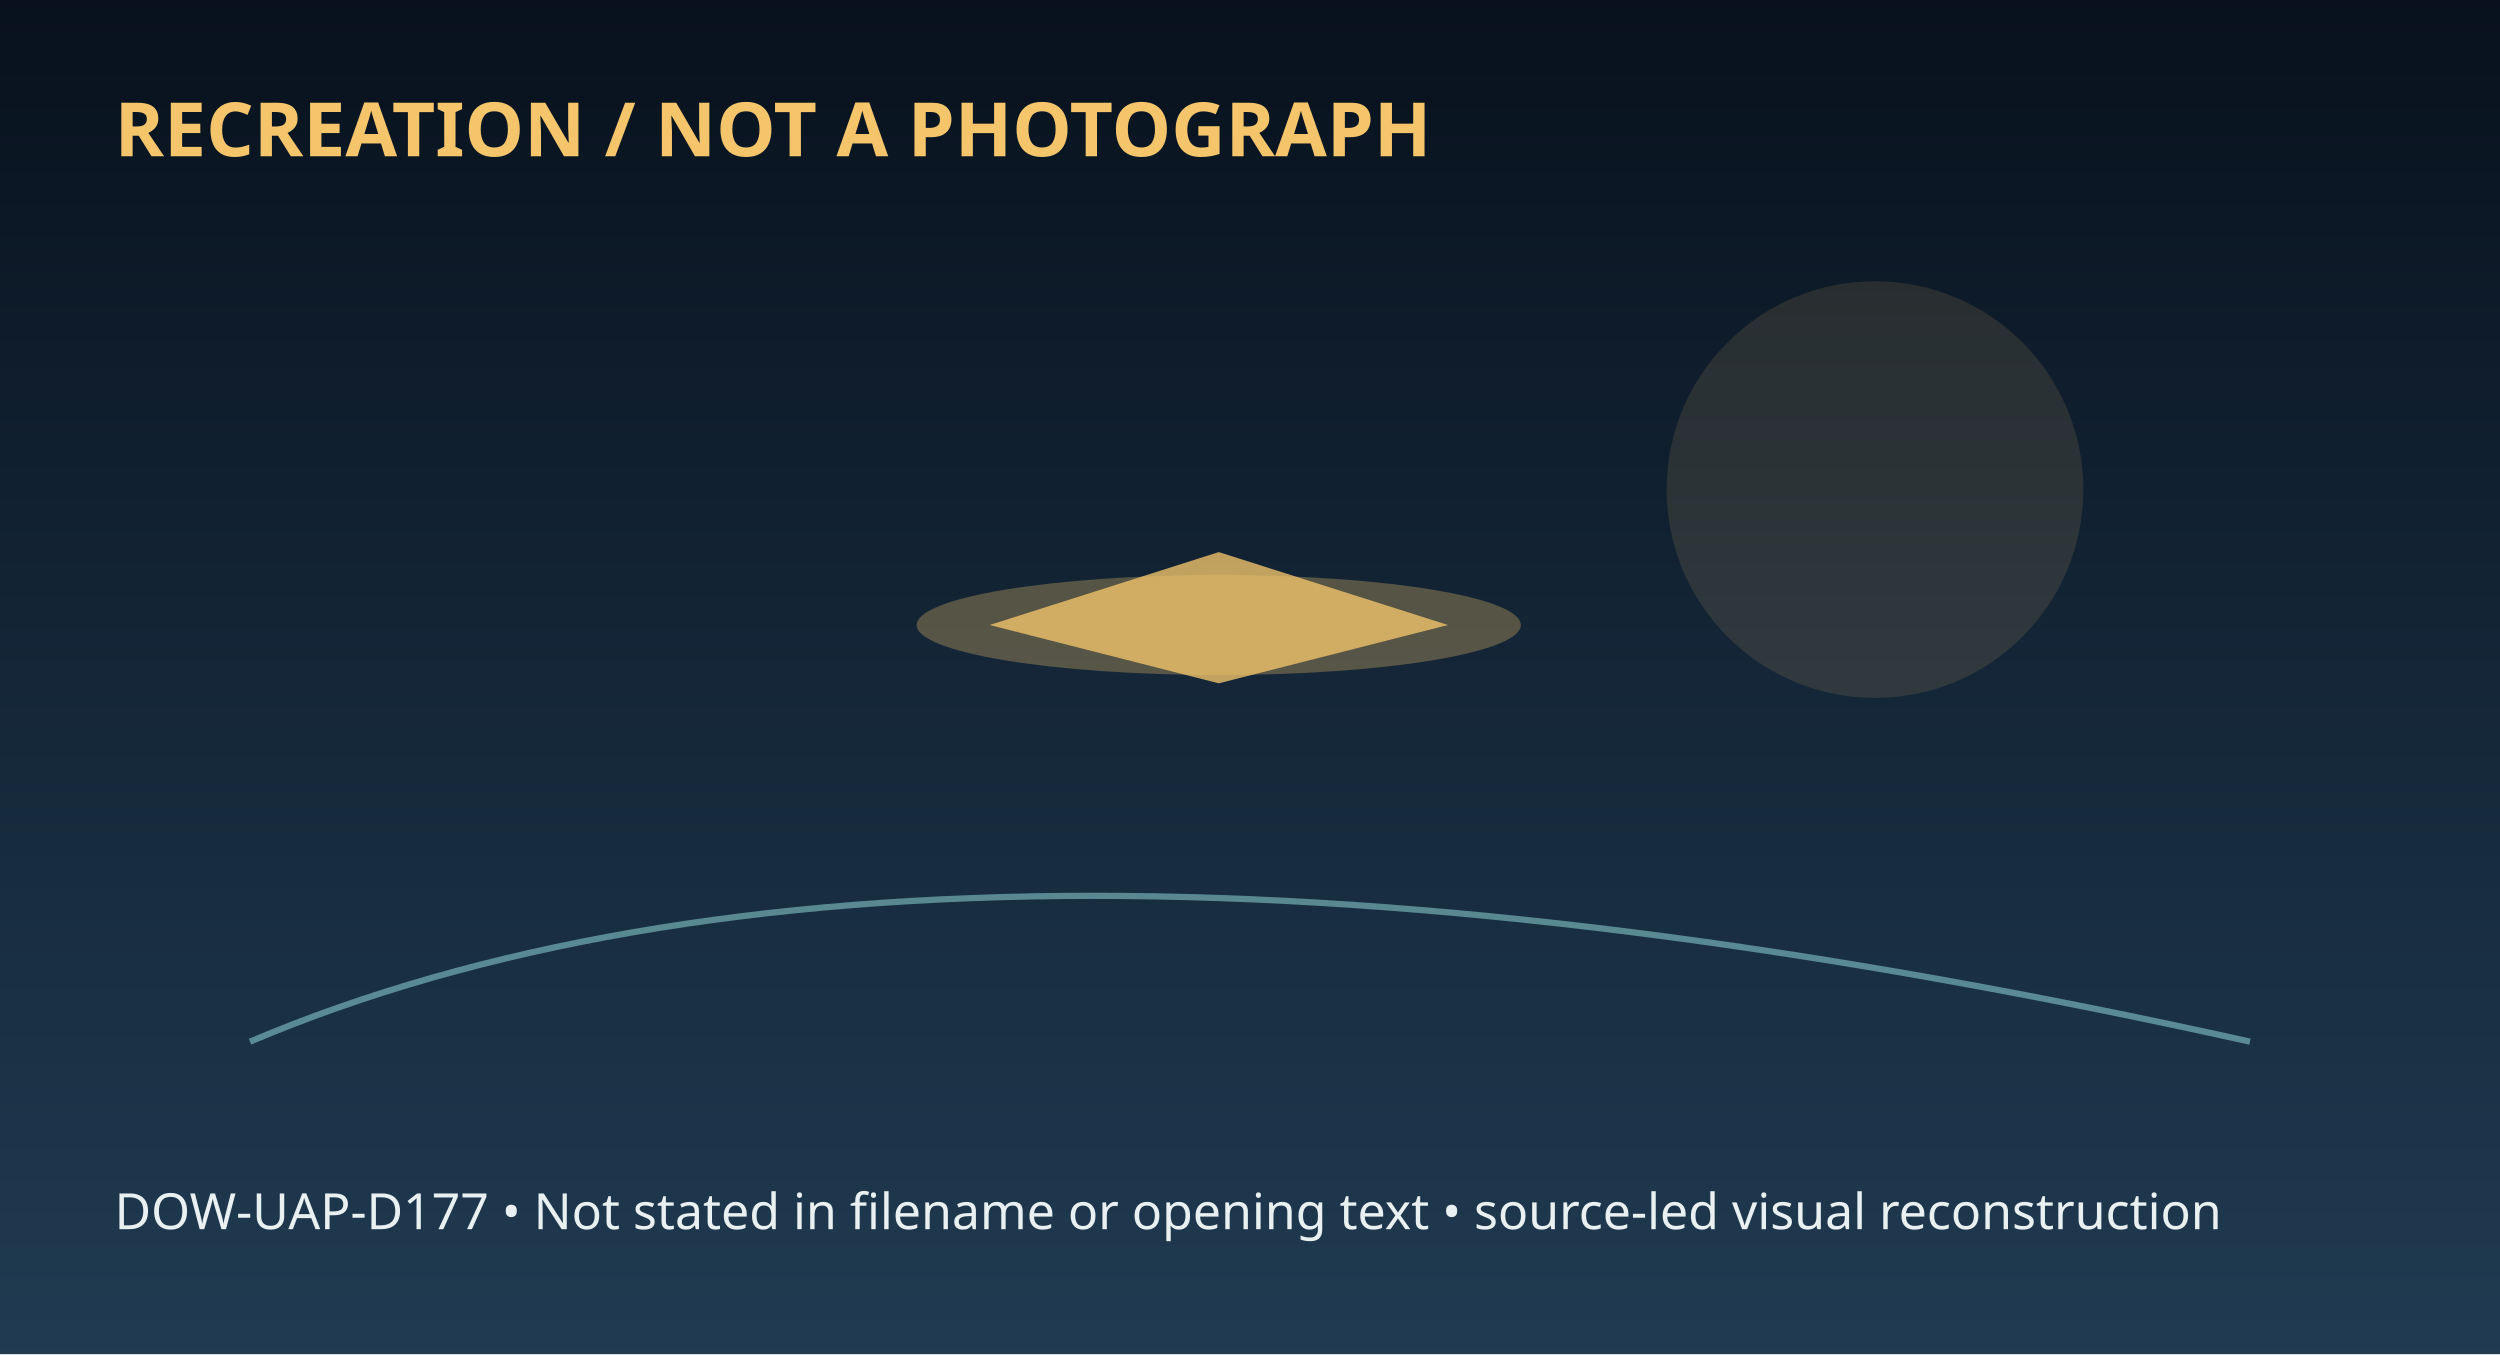
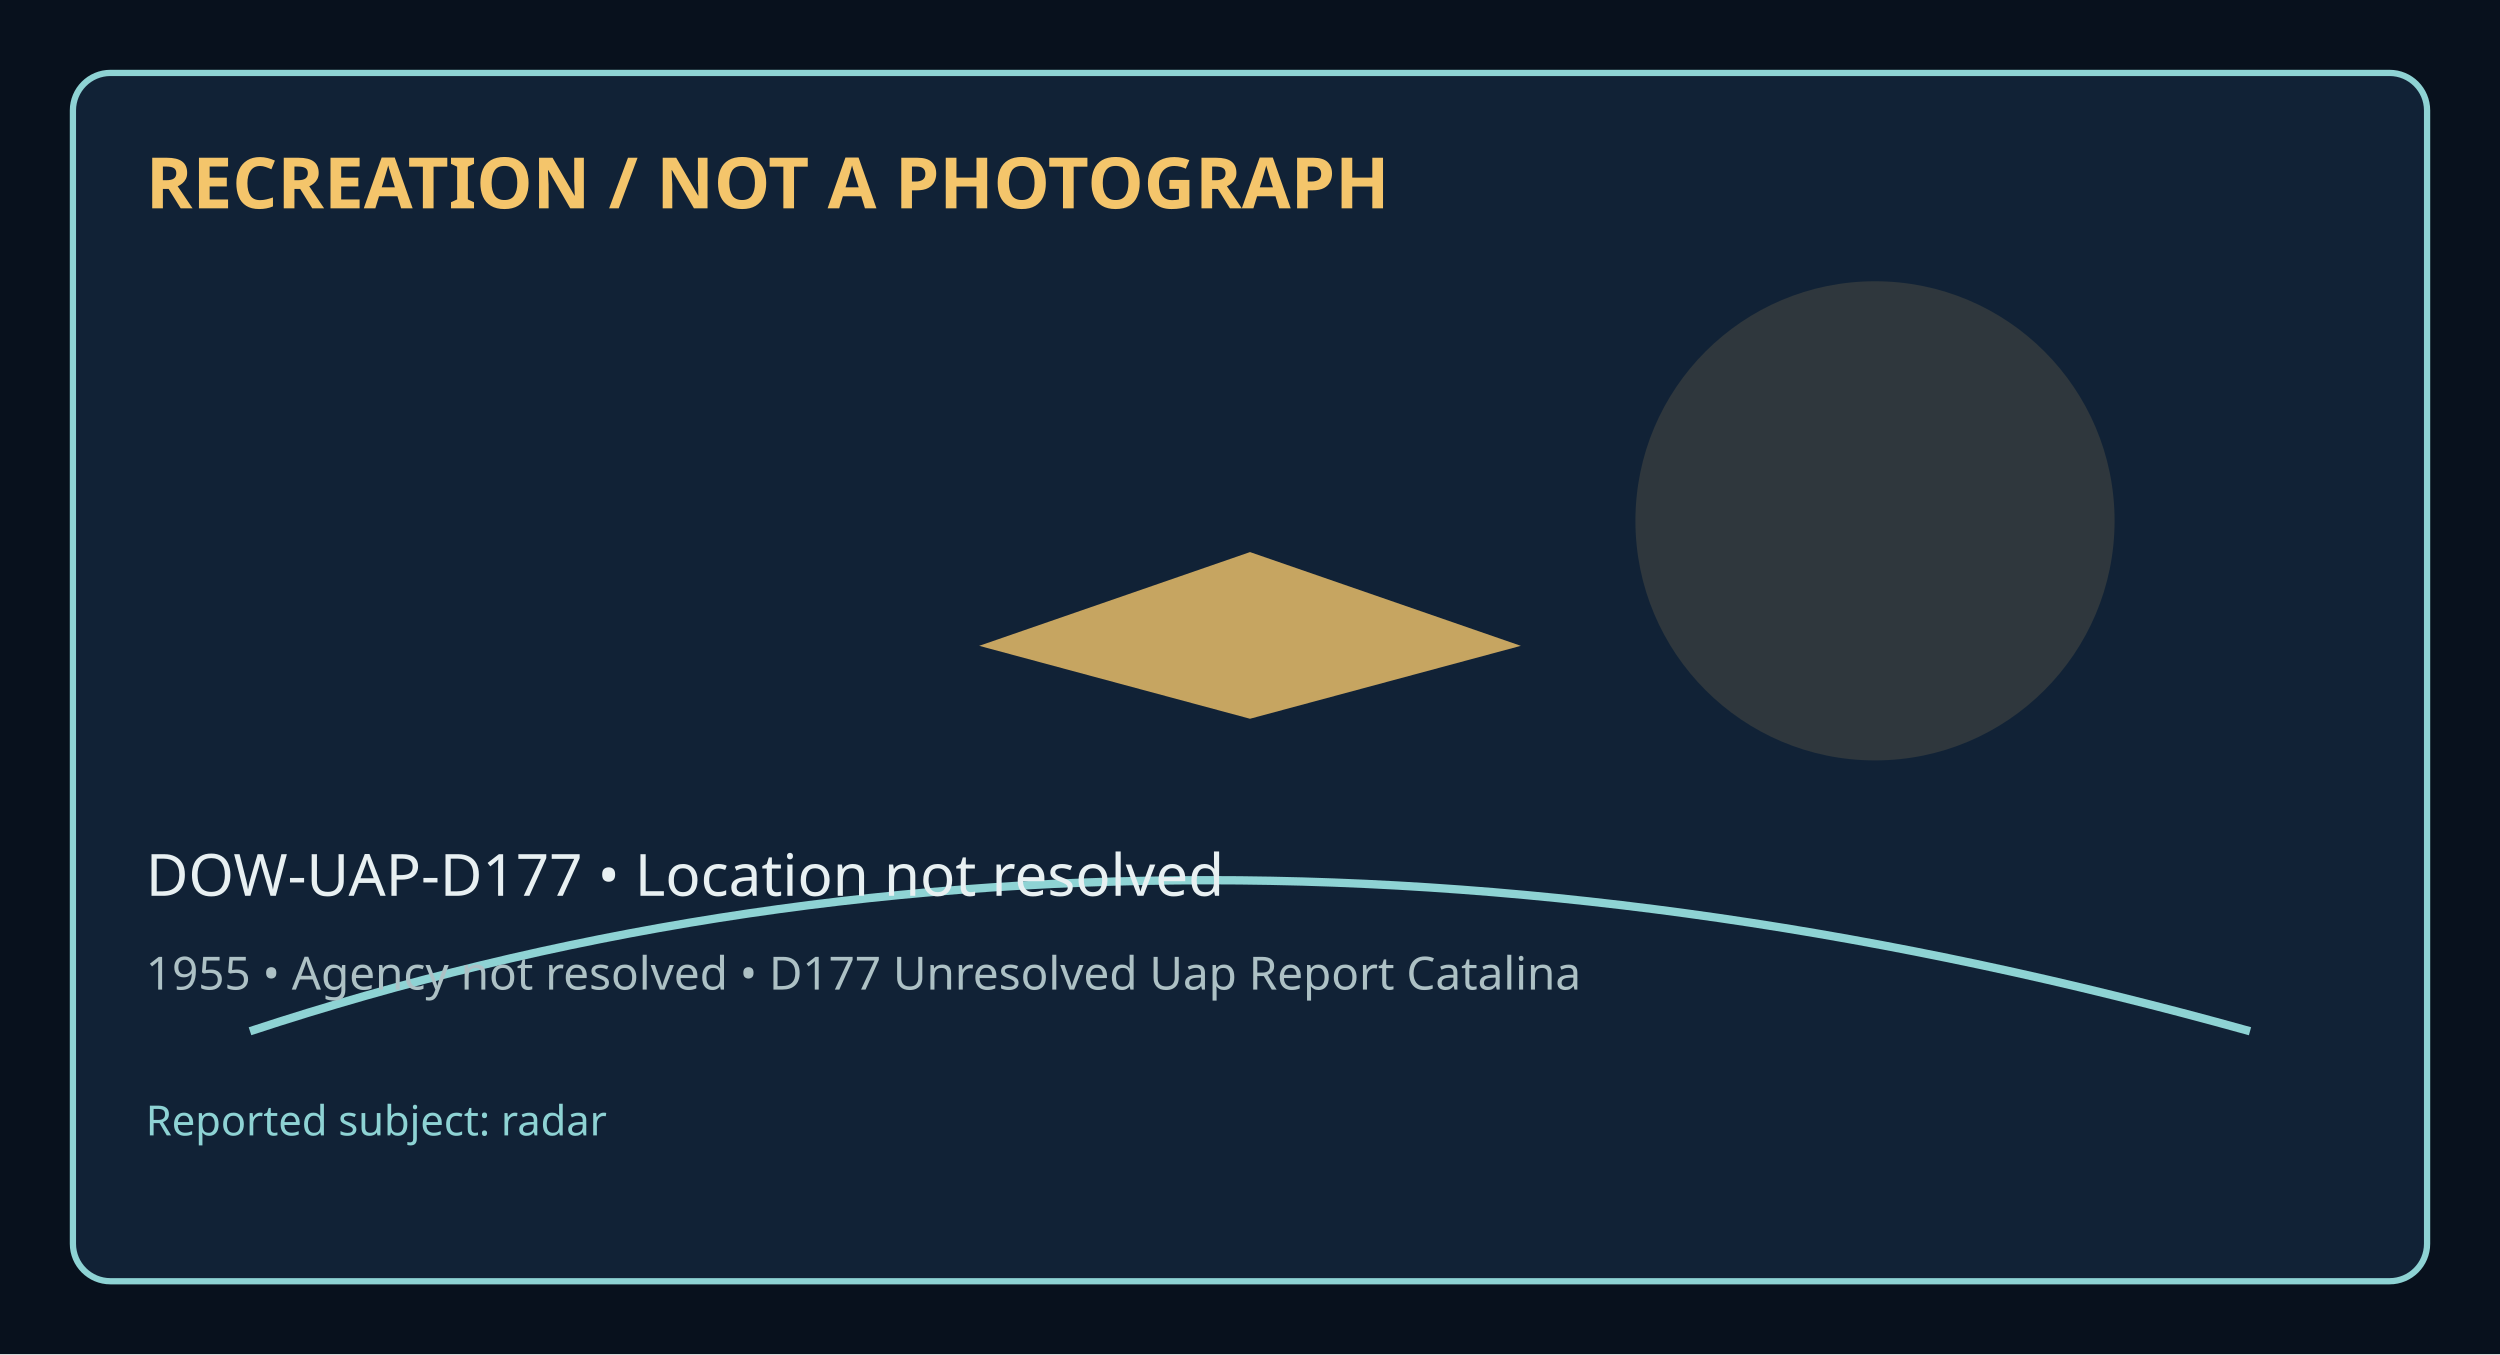
<svg xmlns="http://www.w3.org/2000/svg" viewBox="0 0 1200 650">
-   <defs>
-     <linearGradient id="g" x2="0" y2="1">
-       <stop stop-color="#08111d" />
-       <stop offset="1" stop-color="#203b52" />
-     </linearGradient>
-   </defs>
-   <rect width="1200" height="650" fill="url(#g)" />
-   <circle cx="900" cy="235" r="100" fill="#f4c56b" opacity=".12" />
-   <path d="M120 500 Q450 360 1080 500" fill="none" stroke="#8ed3d4" stroke-width="3" opacity=".55" />
-   <path d="M475 300 l110 -35 110 35 -110 28z" fill="#f4c56b" opacity=".78" />
-   <ellipse cx="585" cy="300" rx="145" ry="24" fill="#f4c56b" opacity=".3" />
-   <text x="55" y="75" fill="#f4c56b" font-family="sans-serif" font-size="36" font-weight="700">RECREATION / NOT A PHOTOGRAPH</text>
-   <text x="55" y="590" fill="#e8f0f2" font-family="sans-serif" font-size="24">DOW-UAP-D177 • Not stated in filename or opening text • source-led visual reconstruction</text>
+   <rect width="1200" height="650" fill="#08111d" />
+   <rect x="35" y="35" width="1130" height="580" rx="18" fill="#112236" stroke="#8ed3d4" stroke-width="3" />
+   <circle cx="900" cy="250" r="115" fill="#f4c56b" opacity=".13" />
+   <path d="M120 495 Q560 350 1080 495" fill="none" stroke="#8ed3d4" stroke-width="4" />
+   <path d="M470 310 L600 265 L730 310 L600 345 Z" fill="#f4c56b" opacity=".8" />
+   <text x="70" y="100" fill="#f4c56b" font-family="sans-serif" font-size="34" font-weight="700">RECREATION / NOT A PHOTOGRAPH</text>
+   <text x="70" y="430" fill="#e8f0f2" font-family="sans-serif" font-size="28">DOW-UAP-D177 • Location not resolved</text>
+   <text x="70" y="475" fill="#adc1c5" font-family="sans-serif" font-size="22">1955 • Agency not resolved • D177 Unresolved Uap Report Catalina</text>
+   <text x="70" y="545" fill="#8ed3d4" font-family="sans-serif" font-size="20">Reported subject: radar</text>
</svg>
